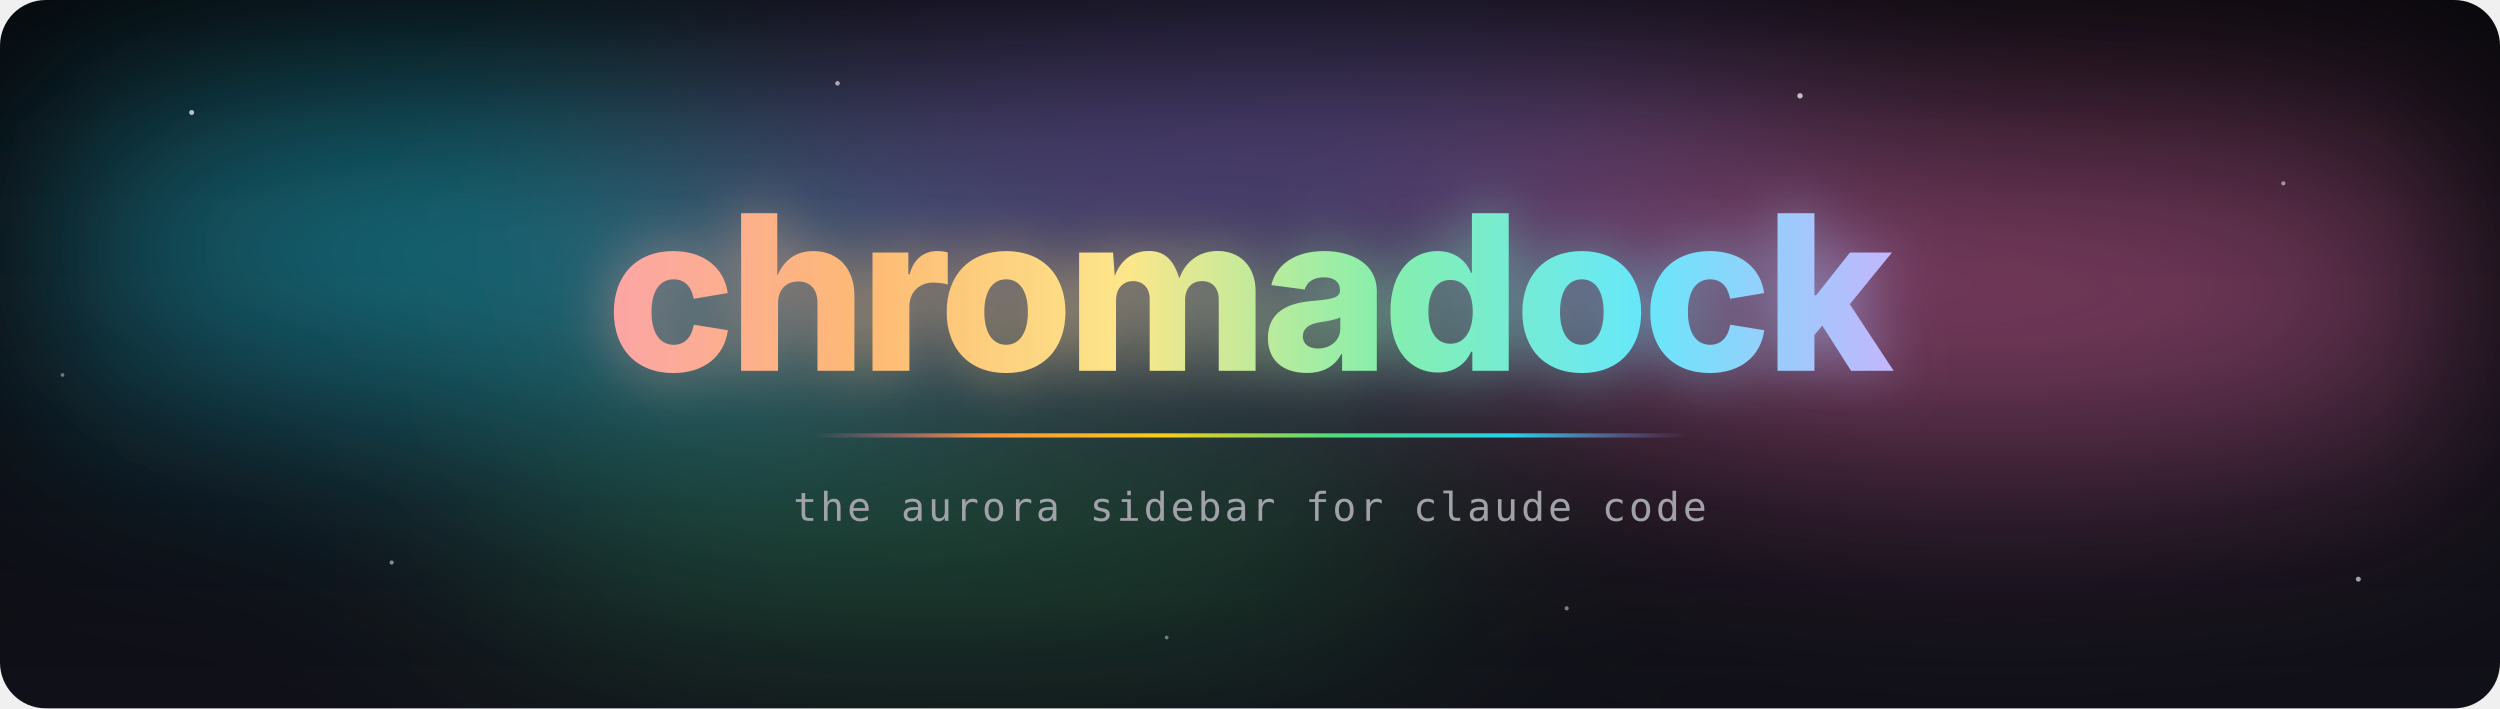
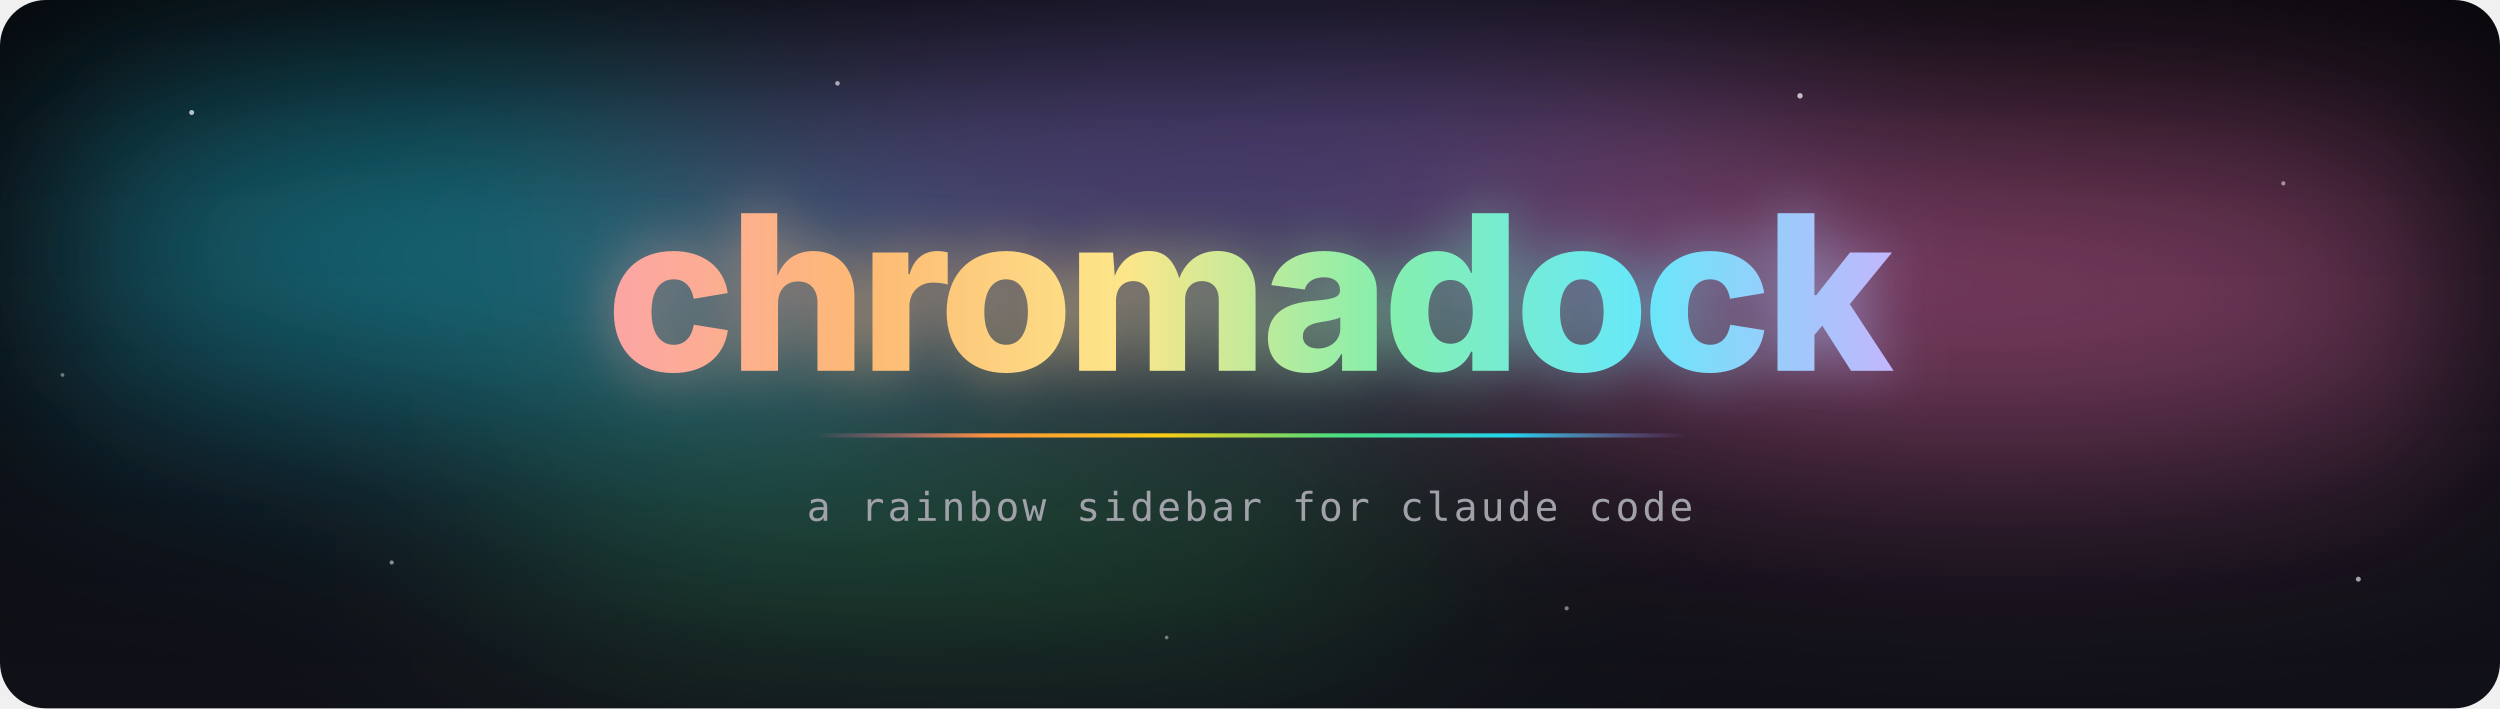
<svg xmlns="http://www.w3.org/2000/svg" viewBox="0 0 1200 340" width="1200" height="340" role="img" aria-labelledby="title desc">
  <defs>
    <linearGradient id="sky" x1="0" y1="0" x2="0" y2="1">
      <stop offset="0" stop-color="#07070b" />
      <stop offset="1" stop-color="#101018" />
    </linearGradient>
    <linearGradient id="word" x1="0" y1="0" x2="1" y2="0" gradientUnits="objectBoundingBox">
      <stop offset="0" stop-color="#fca5a5" />
      <stop offset="0.2" stop-color="#fdba74" />
      <stop offset="0.4" stop-color="#fde68a" />
      <stop offset="0.6" stop-color="#86efac" />
      <stop offset="0.8" stop-color="#67e8f9" />
      <stop offset="1" stop-color="#c4b5fd" />
      <animateTransform attributeName="gradientTransform" type="translate" values="-0.35 0; 0.35 0; -0.35 0" dur="9s" repeatCount="indefinite" />
    </linearGradient>
    <linearGradient id="hair" x1="0" y1="0" x2="1" y2="0">
      <stop offset="0" stop-color="#f472b6" stop-opacity="0" />
      <stop offset="0.2" stop-color="#fb923c" />
      <stop offset="0.4" stop-color="#facc15" />
      <stop offset="0.6" stop-color="#4ade80" />
      <stop offset="0.8" stop-color="#22d3ee" />
      <stop offset="1" stop-color="#a78bfa" stop-opacity="0" />
    </linearGradient>
    <filter id="glow" x="-50%" y="-50%" width="200%" height="200%">
      <feGaussianBlur stdDeviation="60" />
    </filter>
    <filter id="soft" x="-20%" y="-60%" width="140%" height="220%">
      <feGaussianBlur stdDeviation="14" />
    </filter>
    <clipPath id="frame">
      <rect width="1200" height="340" rx="22" />
    </clipPath>
  </defs>
  <g clip-path="url(#frame)">
    <rect width="1200" height="340" fill="url(#sky)" />
    <g filter="url(#glow)" opacity="0.55">
      <ellipse cx="260" cy="120" rx="260" ry="70" fill="#22d3ee">
        <animateTransform attributeName="transform" type="translate" values="0 0; 60 18; 0 0" dur="14s" repeatCount="indefinite" />
      </ellipse>
      <ellipse cx="620" cy="90" rx="300" ry="60" fill="#a78bfa">
        <animateTransform attributeName="transform" type="translate" values="0 0; -70 22; 0 0" dur="17s" repeatCount="indefinite" />
      </ellipse>
      <ellipse cx="960" cy="140" rx="260" ry="70" fill="#f472b6">
        <animateTransform attributeName="transform" type="translate" values="0 0; -40 -16; 0 0" dur="12s" repeatCount="indefinite" />
      </ellipse>
      <ellipse cx="460" cy="250" rx="240" ry="50" fill="#4ade80" opacity="0.6">
        <animateTransform attributeName="transform" type="translate" values="0 0; 80 -10; 0 0" dur="19s" repeatCount="indefinite" />
      </ellipse>
    </g>
    <g fill="#ffffff">
      <circle cx="92" cy="54" r="1.2" opacity="0.7">
        <animate attributeName="opacity" values="0.7;0.15;0.7" dur="4s" repeatCount="indefinite" />
      </circle>
      <circle cx="188" cy="270" r="1" opacity="0.5" />
      <circle cx="402" cy="40" r="1.1" opacity="0.6">
        <animate attributeName="opacity" values="0.6;0.1;0.6" dur="5.5s" repeatCount="indefinite" />
      </circle>
      <circle cx="752" cy="292" r="1" opacity="0.45" />
      <circle cx="864" cy="46" r="1.3" opacity="0.7">
        <animate attributeName="opacity" values="0.7;0.2;0.7" dur="3.6s" repeatCount="indefinite" />
      </circle>
      <circle cx="1096" cy="88" r="1" opacity="0.5" />
      <circle cx="1132" cy="278" r="1.2" opacity="0.6">
        <animate attributeName="opacity" values="0.6;0.15;0.6" dur="6s" repeatCount="indefinite" />
      </circle>
      <circle cx="560" cy="306" r="0.9" opacity="0.4" />
      <circle cx="30" cy="180" r="0.9" opacity="0.4" />
    </g>
    <text x="600" y="178" text-anchor="middle" font-family="ui-sans-serif, -apple-system, 'Segoe UI', Inter, Helvetica, Arial, sans-serif" font-size="104" font-weight="800" letter-spacing="-3" fill="url(#word)" filter="url(#soft)" opacity="0.55">chromadock</text>
    <text x="600" y="178" text-anchor="middle" font-family="ui-sans-serif, -apple-system, 'Segoe UI', Inter, Helvetica, Arial, sans-serif" font-size="104" font-weight="800" letter-spacing="-3" fill="url(#word)">chromadock</text>
    <rect x="390" y="208" width="420" height="2" rx="1" fill="url(#hair)" />
-     <text x="600" y="250" text-anchor="middle" font-family="ui-monospace, SFMono-Regular, Menlo, Consolas, monospace" font-size="19" fill="#a1a1aa" letter-spacing="1.5">the aurora sidebar for claude code</text>
+     <text x="600" y="250" text-anchor="middle" font-family="ui-monospace, SFMono-Regular, Menlo, Consolas, monospace" font-size="19" fill="#a1a1aa" letter-spacing="1.5">a rainbow sidebar for claude code</text>
  </g>
</svg>
